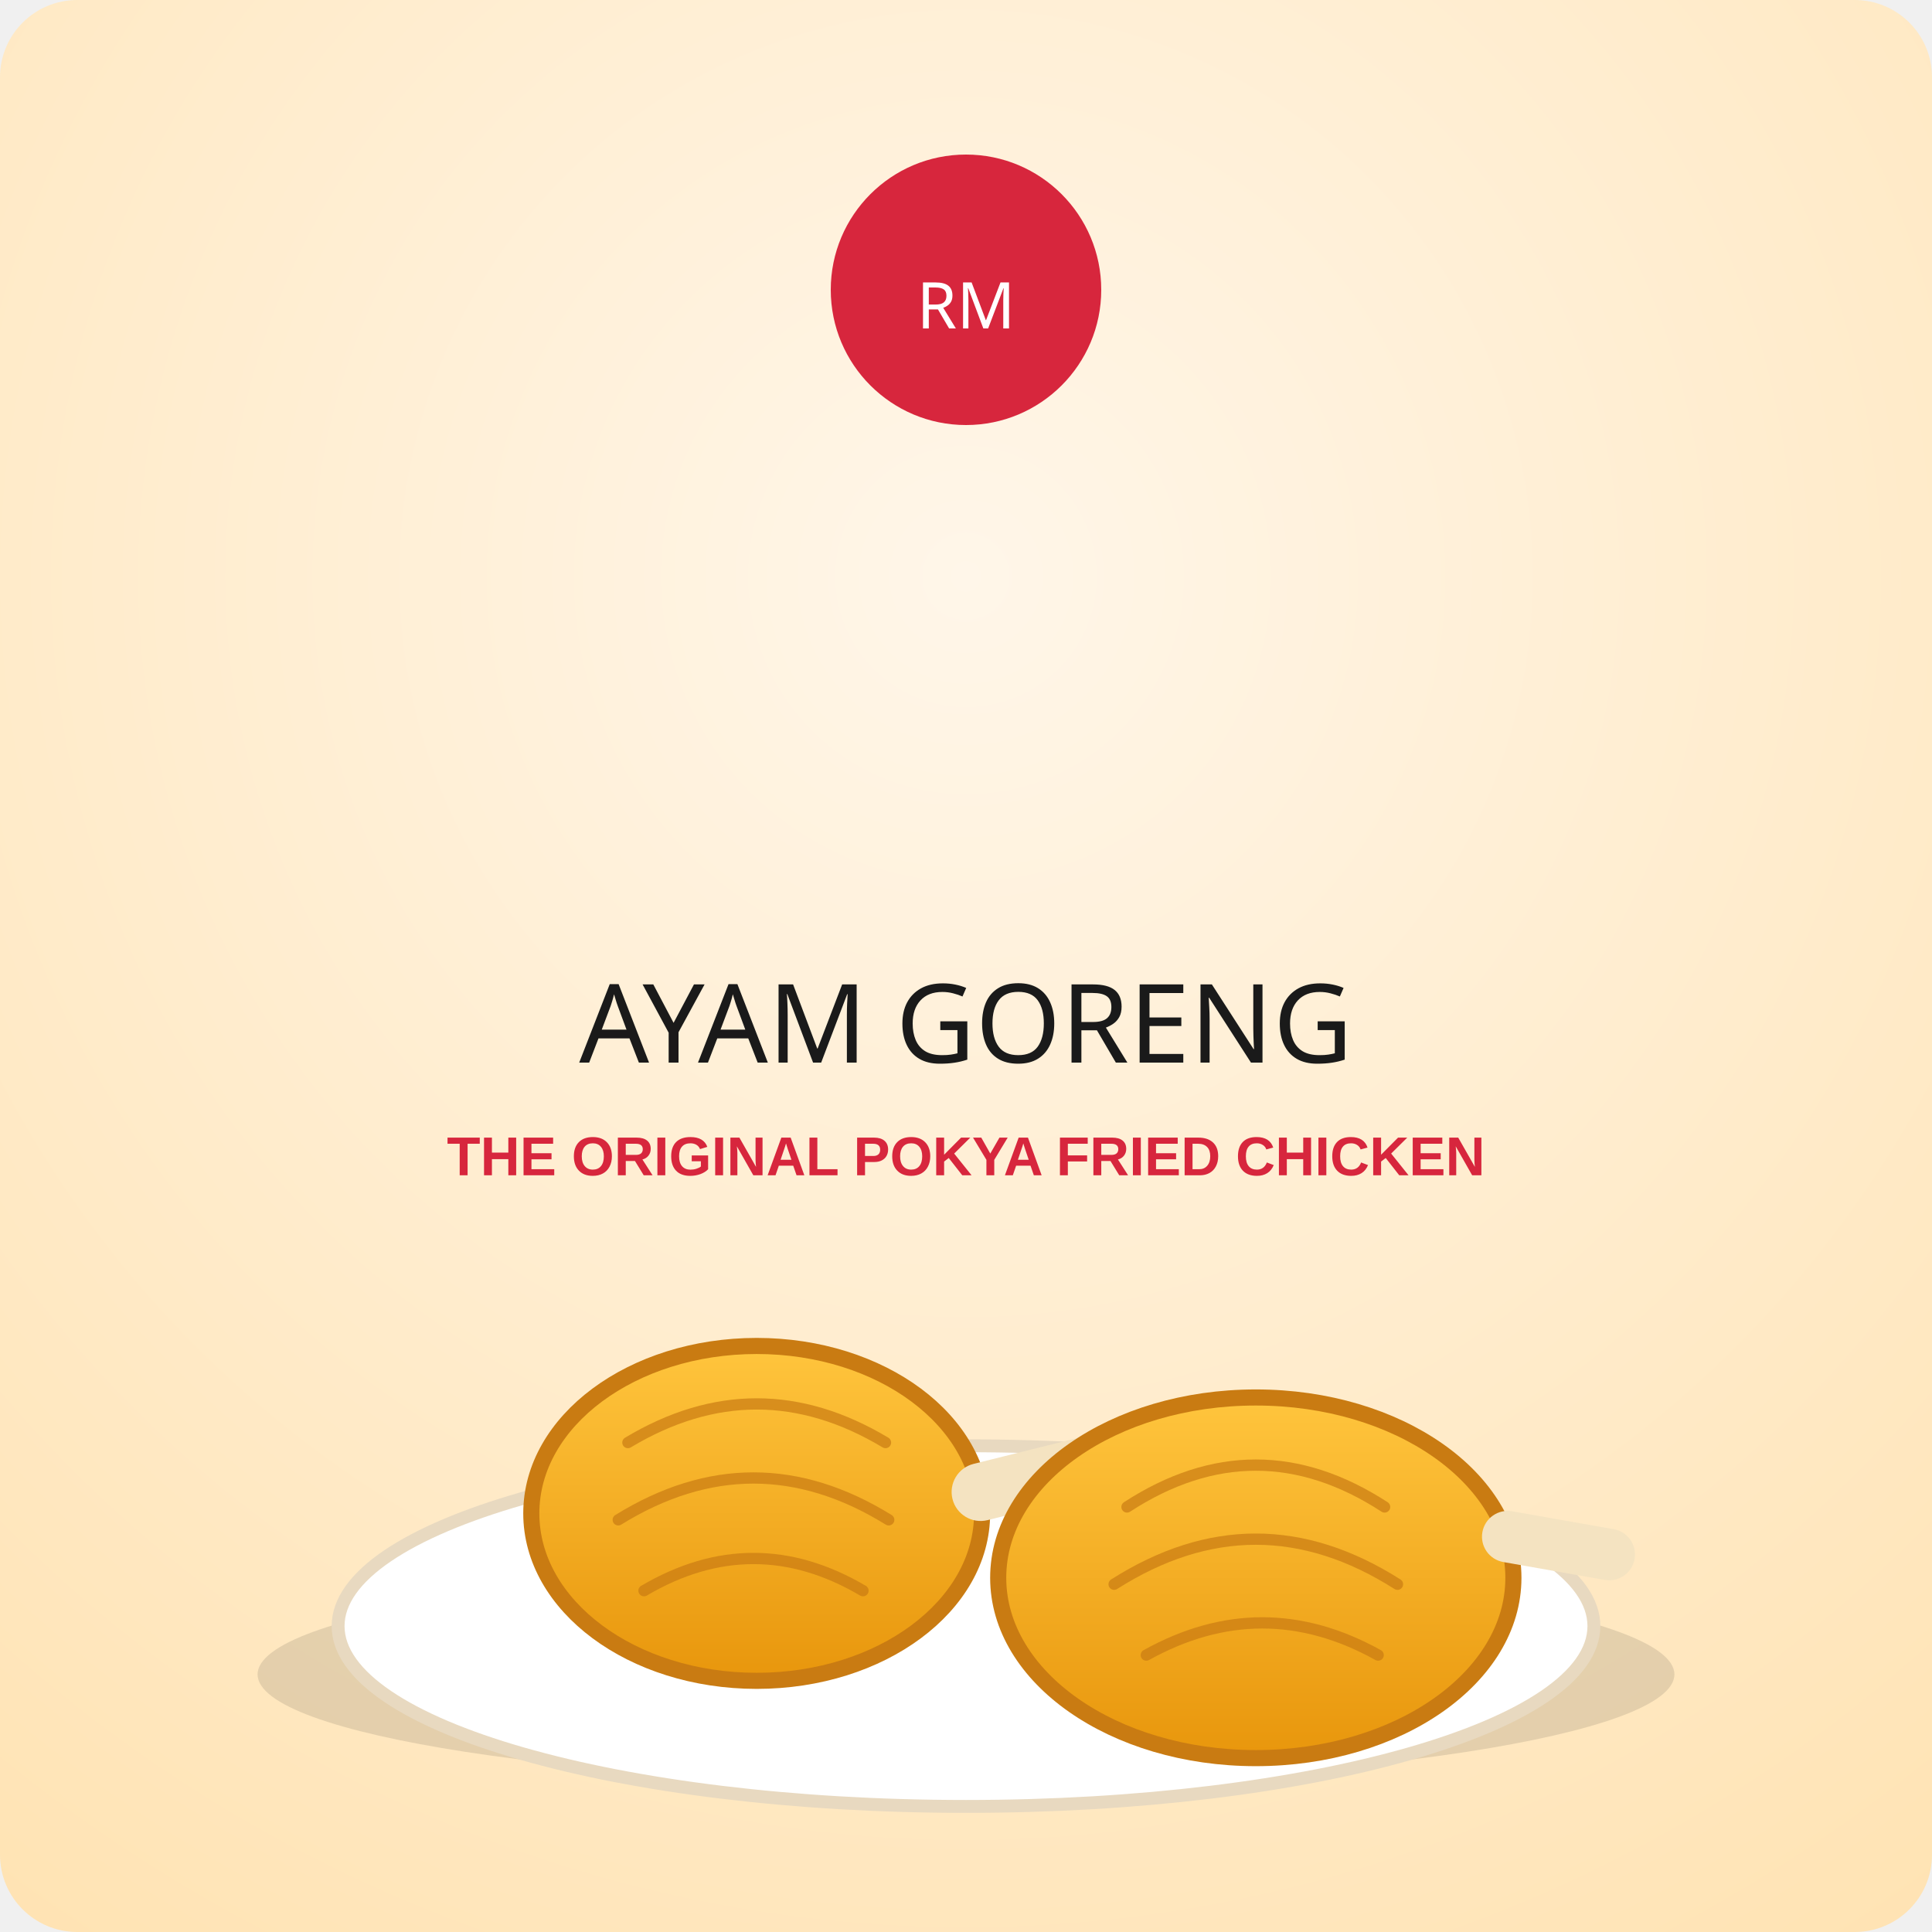
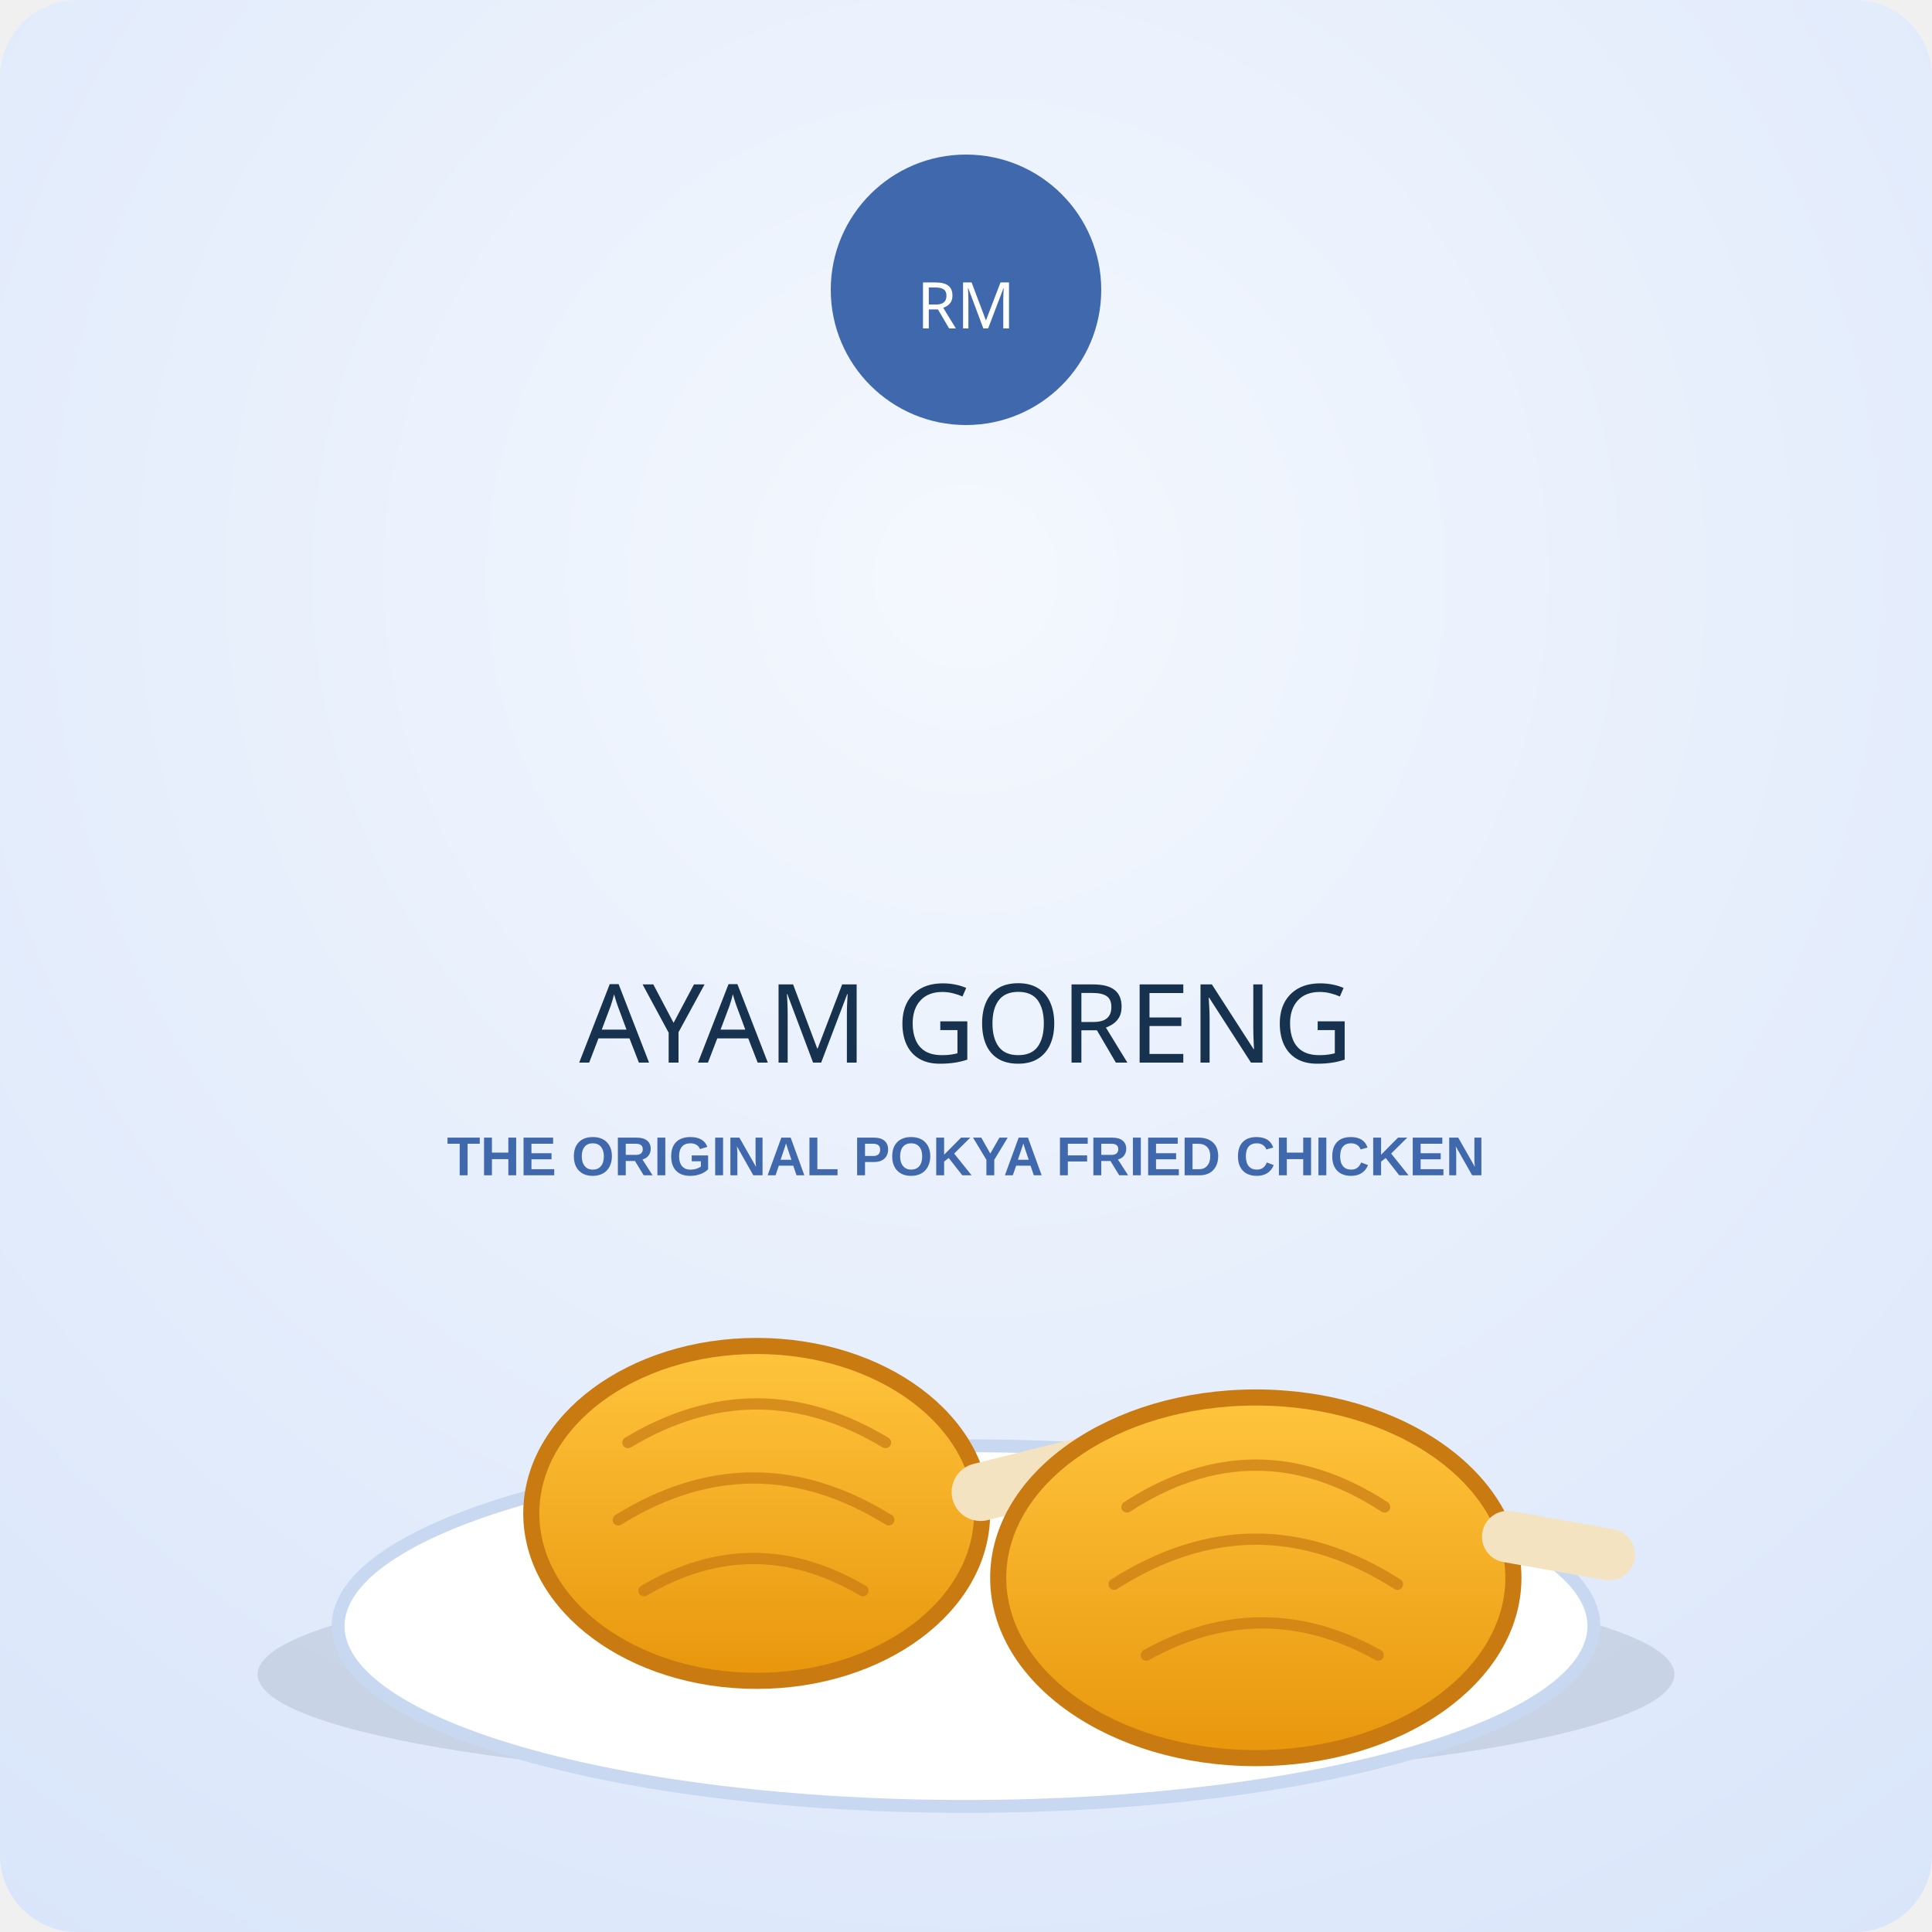
<svg xmlns="http://www.w3.org/2000/svg" viewBox="0 0 600 600">
  <defs>
    <radialGradient id="bg" cx="50%" cy="30%" r="85%">
-       <stop offset="0%" stop-color="#FFF6E9" />
-       <stop offset="100%" stop-color="#FFE3B3" />
+       <stop offset="0%" stop-color="#F4F8FE" />
+       <stop offset="100%" stop-color="#D9E5FA" />
    </radialGradient>
    <linearGradient id="ch" x1="0" y1="0" x2="0" y2="1">
      <stop offset="0%" stop-color="#FFC53D" />
      <stop offset="100%" stop-color="#E8960C" />
    </linearGradient>
  </defs>
  <rect width="600" height="600" rx="24" fill="url(#bg)" />
-   <ellipse cx="300" cy="520" rx="220" ry="34" fill="#1A1A1A" opacity=".12" />
+   <ellipse cx="300" cy="520" rx="220" ry="34" fill="#16324F" opacity=".12" />
  <ellipse cx="300" cy="505" rx="195" ry="56" fill="#fff" />
-   <ellipse cx="300" cy="505" rx="195" ry="56" fill="none" stroke="#E8D9C0" stroke-width="4" />
+   <ellipse cx="300" cy="505" rx="195" ry="56" fill="none" stroke="#C7D8F0" stroke-width="4" />
  <ellipse cx="235" cy="470" rx="70" ry="52" fill="url(#ch)" />
  <ellipse cx="235" cy="470" rx="70" ry="52" fill="none" stroke="#C97B12" stroke-width="5" />
  <path d="M195 448 q40-24 80 0 M192 472 q42-26 84 0 M200 494 q34-20 68 0" stroke="#C97B12" stroke-width="3.5" fill="none" stroke-linecap="round" opacity=".7" />
  <rect x="295" y="450" width="55" height="18" rx="9" fill="#F4E3C1" transform="rotate(-14 322 459)" />
  <circle cx="352" cy="452" r="12" fill="#F4E3C1" />
  <ellipse cx="390" cy="490" rx="80" ry="56" fill="url(#ch)" />
  <ellipse cx="390" cy="490" rx="80" ry="56" fill="none" stroke="#C97B12" stroke-width="5" />
  <path d="M350 468 q40-26 80 0 M346 492 q44-28 88 0 M356 514 q36-20 72 0" stroke="#C97B12" stroke-width="3.5" fill="none" stroke-linecap="round" opacity=".7" />
  <rect x="460" y="472" width="48" height="16" rx="8" fill="#F4E3C1" transform="rotate(10 484 480)" />
-   <circle cx="300" cy="90" r="42" fill="#D7263D" />
+   <circle cx="300" cy="90" r="42" fill="#4068AC" />
  <text x="300" y="102" text-anchor="middle" font-family="Arial Black" font-size="20" fill="#fff">RM</text>
-   <text x="300" y="330" text-anchor="middle" font-family="Arial Black" font-size="34" fill="#1A1A1A">AYAM GORENG</text>
-   <text x="300" y="365" text-anchor="middle" font-family="Arial" font-size="17" font-weight="bold" fill="#D7263D">THE ORIGINAL POKYA FRIED CHICKEN</text>
+   <text x="300" y="330" text-anchor="middle" font-family="Arial Black" font-size="34" fill="#16324F">AYAM GORENG</text>
+   <text x="300" y="365" text-anchor="middle" font-family="Arial" font-size="17" font-weight="bold" fill="#4068AC">THE ORIGINAL POKYA FRIED CHICKEN</text>
</svg>
